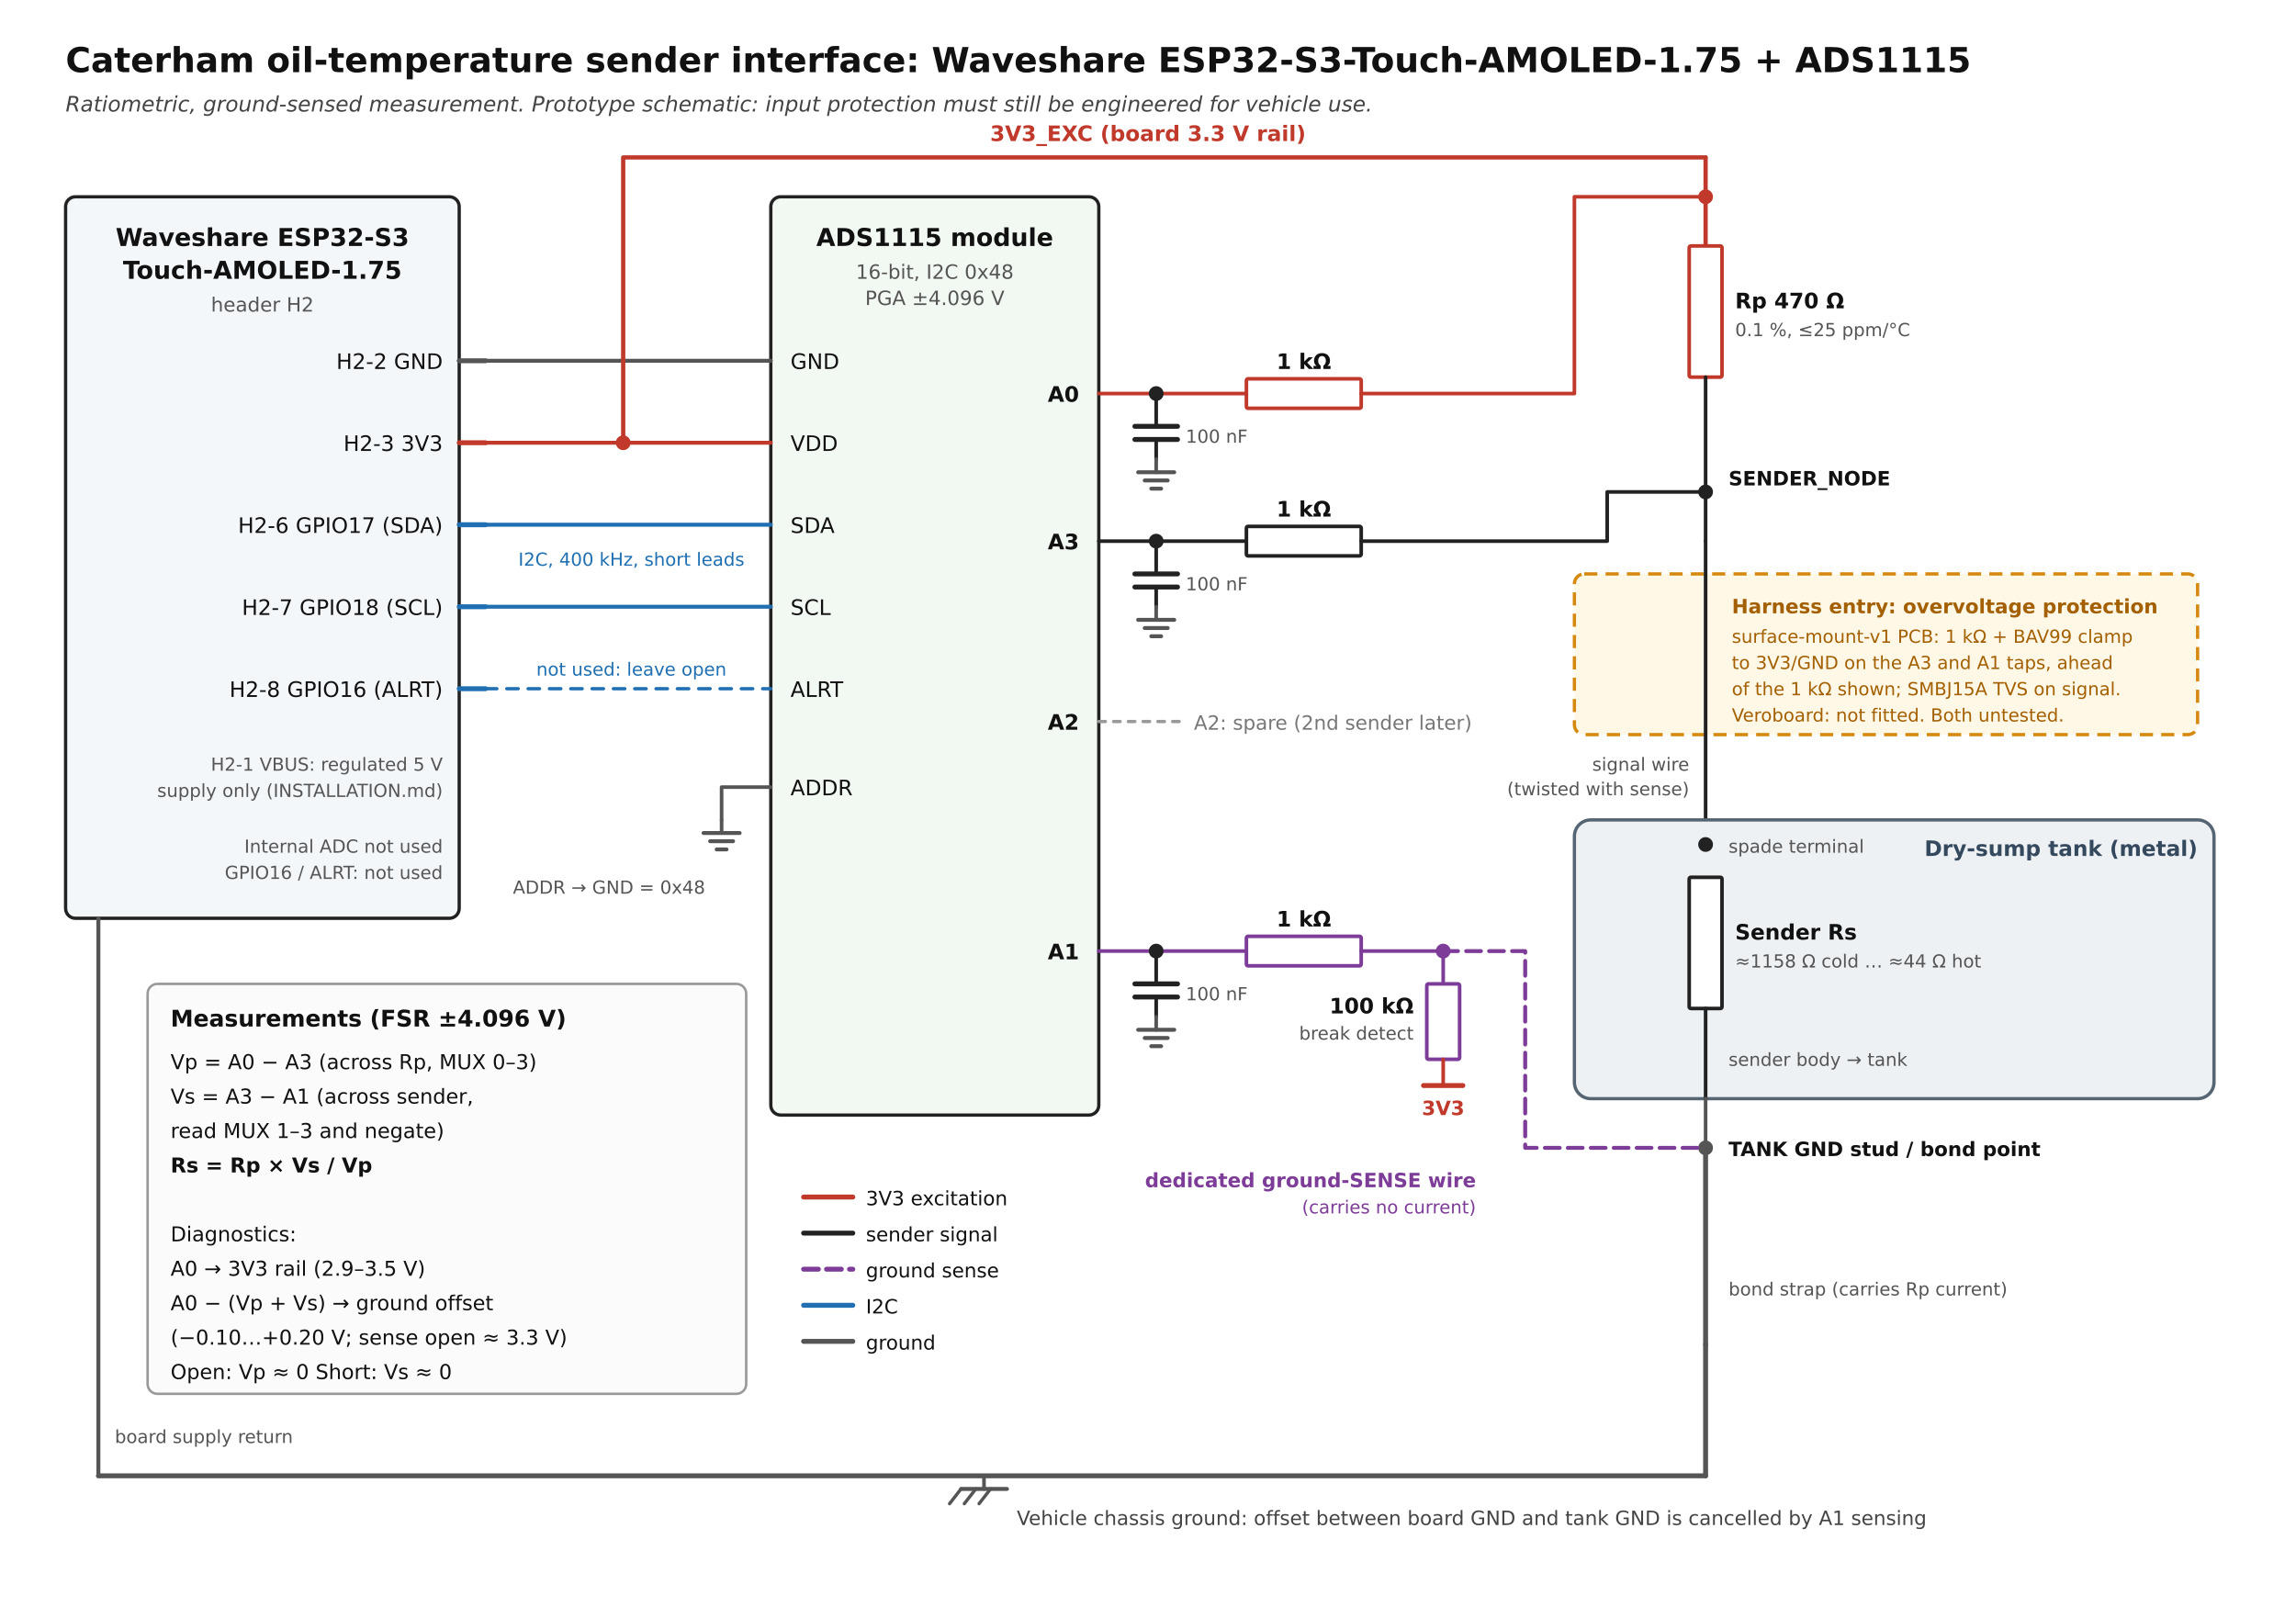
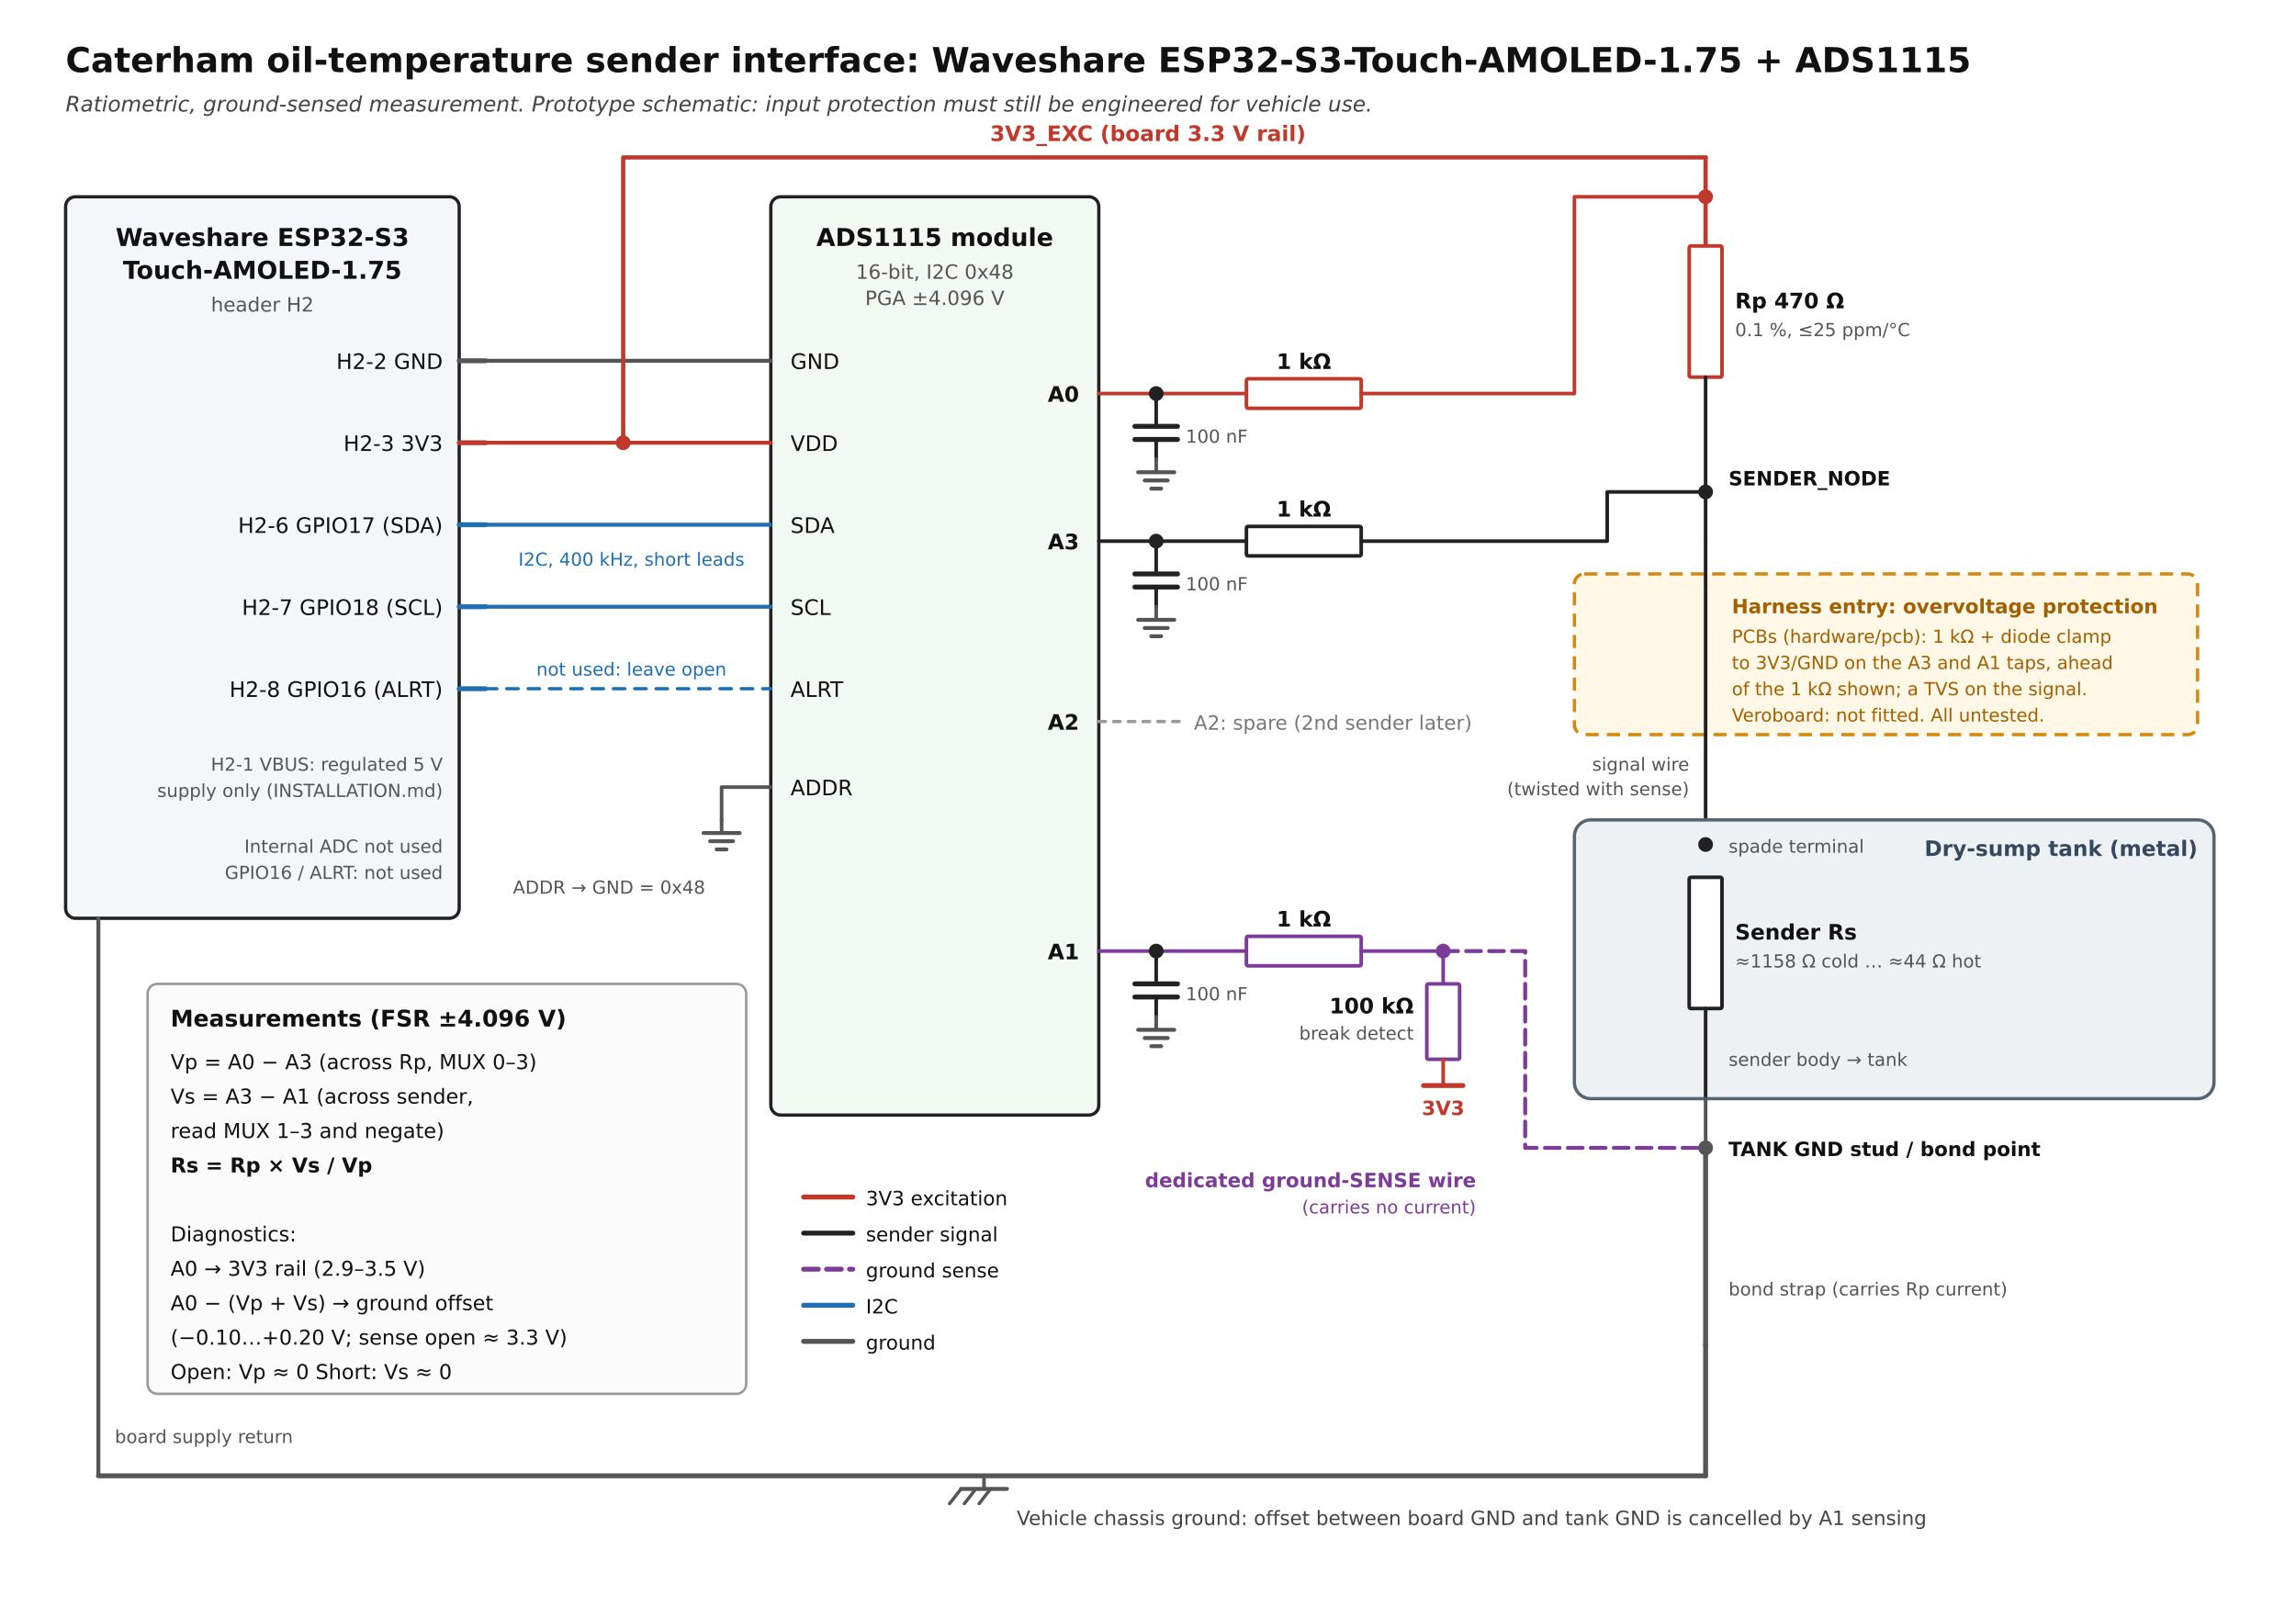
<svg xmlns="http://www.w3.org/2000/svg" width="1400" height="980" viewBox="0 0 1400 980">
  <rect x="0" y="0" width="1400" height="980" fill="#ffffff" />
  <text x="40" y="44" font-family="DejaVu Sans, Arial, Helvetica, sans-serif" font-size="21" text-anchor="start" font-weight="bold" fill="#111">Caterham oil-temperature sender interface: Waveshare ESP32-S3-Touch-AMOLED-1.75 + ADS1115</text>
  <text x="40" y="68" font-family="DejaVu Sans, Arial, Helvetica, sans-serif" font-size="13" text-anchor="start" font-weight="normal" fill="#444" font-style="italic">Ratiometric, ground-sensed measurement. Prototype schematic: input protection must still be engineered for vehicle use.</text>
  <rect x="40" y="120" width="240" height="440" rx="6" fill="#f4f7fa" stroke="#222" stroke-width="2" />
  <text x="160" y="150" font-family="DejaVu Sans, Arial, Helvetica, sans-serif" font-size="15" text-anchor="middle" font-weight="bold" fill="#111">Waveshare ESP32-S3</text>
  <text x="160" y="170" font-family="DejaVu Sans, Arial, Helvetica, sans-serif" font-size="15" text-anchor="middle" font-weight="bold" fill="#111">Touch-AMOLED-1.75</text>
  <text x="160" y="190" font-family="DejaVu Sans, Arial, Helvetica, sans-serif" font-size="12" text-anchor="middle" font-weight="normal" fill="#555">header H2</text>
  <text x="270" y="225" font-family="DejaVu Sans, Arial, Helvetica, sans-serif" font-size="13" text-anchor="end" font-weight="normal" fill="#111">H2-2  GND</text>
  <line x1="280" y1="220" x2="296" y2="220" stroke="#555555" stroke-width="3" stroke-linecap="round" />
  <text x="270" y="275" font-family="DejaVu Sans, Arial, Helvetica, sans-serif" font-size="13" text-anchor="end" font-weight="normal" fill="#111">H2-3  3V3</text>
  <line x1="280" y1="270" x2="296" y2="270" stroke="#c0392b" stroke-width="3" stroke-linecap="round" />
  <text x="270" y="325" font-family="DejaVu Sans, Arial, Helvetica, sans-serif" font-size="13" text-anchor="end" font-weight="normal" fill="#111">H2-6  GPIO17 (SDA)</text>
  <line x1="280" y1="320" x2="296" y2="320" stroke="#1f6fb2" stroke-width="3" stroke-linecap="round" />
  <text x="270" y="375" font-family="DejaVu Sans, Arial, Helvetica, sans-serif" font-size="13" text-anchor="end" font-weight="normal" fill="#111">H2-7  GPIO18 (SCL)</text>
  <line x1="280" y1="370" x2="296" y2="370" stroke="#1f6fb2" stroke-width="3" stroke-linecap="round" />
  <text x="270" y="425" font-family="DejaVu Sans, Arial, Helvetica, sans-serif" font-size="13" text-anchor="end" font-weight="normal" fill="#111">H2-8  GPIO16 (ALRT)</text>
  <line x1="280" y1="420" x2="296" y2="420" stroke="#1f6fb2" stroke-width="3" stroke-linecap="round" />
  <text x="270" y="470" font-family="DejaVu Sans, Arial, Helvetica, sans-serif" font-size="11" text-anchor="end" font-weight="normal" fill="#555">H2-1  VBUS: regulated 5 V</text>
  <text x="270" y="486" font-family="DejaVu Sans, Arial, Helvetica, sans-serif" font-size="11" text-anchor="end" font-weight="normal" fill="#555">supply only (INSTALLATION.md)</text>
  <text x="270" y="520" font-family="DejaVu Sans, Arial, Helvetica, sans-serif" font-size="11" text-anchor="end" font-weight="normal" fill="#555">Internal ADC not used</text>
  <text x="270" y="536" font-family="DejaVu Sans, Arial, Helvetica, sans-serif" font-size="11" text-anchor="end" font-weight="normal" fill="#555">GPIO16 / ALRT: not used</text>
  <rect x="470" y="120" width="200" height="560" rx="6" fill="#f2f8f2" stroke="#222" stroke-width="2" />
  <text x="570.0" y="150" font-family="DejaVu Sans, Arial, Helvetica, sans-serif" font-size="15" text-anchor="middle" font-weight="bold" fill="#111">ADS1115 module</text>
  <text x="570.0" y="170" font-family="DejaVu Sans, Arial, Helvetica, sans-serif" font-size="12" text-anchor="middle" font-weight="normal" fill="#555">16-bit, I2C 0x48</text>
  <text x="570.0" y="186" font-family="DejaVu Sans, Arial, Helvetica, sans-serif" font-size="12" text-anchor="middle" font-weight="normal" fill="#555">PGA ±4.096 V</text>
  <text x="482" y="225" font-family="DejaVu Sans, Arial, Helvetica, sans-serif" font-size="13" text-anchor="start" font-weight="normal" fill="#111">GND</text>
  <text x="482" y="275" font-family="DejaVu Sans, Arial, Helvetica, sans-serif" font-size="13" text-anchor="start" font-weight="normal" fill="#111">VDD</text>
  <text x="482" y="325" font-family="DejaVu Sans, Arial, Helvetica, sans-serif" font-size="13" text-anchor="start" font-weight="normal" fill="#111">SDA</text>
  <text x="482" y="375" font-family="DejaVu Sans, Arial, Helvetica, sans-serif" font-size="13" text-anchor="start" font-weight="normal" fill="#111">SCL</text>
  <text x="482" y="425" font-family="DejaVu Sans, Arial, Helvetica, sans-serif" font-size="13" text-anchor="start" font-weight="normal" fill="#111">ALRT</text>
  <text x="482" y="485" font-family="DejaVu Sans, Arial, Helvetica, sans-serif" font-size="13" text-anchor="start" font-weight="normal" fill="#111">ADDR</text>
  <text x="658" y="245" font-family="DejaVu Sans, Arial, Helvetica, sans-serif" font-size="13" text-anchor="end" font-weight="bold" fill="#111">A0</text>
  <text x="658" y="335" font-family="DejaVu Sans, Arial, Helvetica, sans-serif" font-size="13" text-anchor="end" font-weight="bold" fill="#111">A3</text>
  <text x="658" y="445" font-family="DejaVu Sans, Arial, Helvetica, sans-serif" font-size="13" text-anchor="end" font-weight="bold" fill="#111">A2</text>
  <text x="658" y="585" font-family="DejaVu Sans, Arial, Helvetica, sans-serif" font-size="13" text-anchor="end" font-weight="bold" fill="#111">A1</text>
  <line x1="296" y1="220" x2="470" y2="220" stroke="#555555" stroke-width="2.4" stroke-linecap="round" />
  <line x1="296" y1="270" x2="470" y2="270" stroke="#c0392b" stroke-width="2.4" stroke-linecap="round" />
  <line x1="296" y1="320" x2="470" y2="320" stroke="#1f6fb2" stroke-width="2.4" stroke-linecap="round" />
  <line x1="296" y1="370" x2="470" y2="370" stroke="#1f6fb2" stroke-width="2.4" stroke-linecap="round" />
  <line x1="296" y1="420" x2="470" y2="420" stroke="#1f6fb2" stroke-width="2.0" stroke-dasharray="7,6" stroke-linecap="round" />
  <text x="385" y="412" font-family="DejaVu Sans, Arial, Helvetica, sans-serif" font-size="11" text-anchor="middle" font-weight="normal" fill="#1f6fb2">not used: leave open</text>
  <text x="385" y="345" font-family="DejaVu Sans, Arial, Helvetica, sans-serif" font-size="11" text-anchor="middle" font-weight="normal" fill="#1f6fb2">I2C, 400 kHz, short leads</text>
  <polyline points="470,480 440,480 440,500" fill="none" stroke="#555555" stroke-width="2.2" stroke-linejoin="round" stroke-linecap="round" />
  <line x1="440" y1="500" x2="440" y2="508" stroke="#555555" stroke-width="2.2" stroke-linecap="round" />
  <line x1="429" y1="508" x2="451" y2="508" stroke="#555555" stroke-width="2.4" stroke-linecap="round" />
  <line x1="433" y1="513" x2="447" y2="513" stroke="#555555" stroke-width="2.4" stroke-linecap="round" />
  <line x1="437" y1="518" x2="443" y2="518" stroke="#555555" stroke-width="2.4" stroke-linecap="round" />
  <text x="430" y="545" font-family="DejaVu Sans, Arial, Helvetica, sans-serif" font-size="11" text-anchor="end" font-weight="normal" fill="#555">ADDR → GND = 0x48</text>
  <polyline points="60,560 60,900" fill="none" stroke="#555555" stroke-width="2.4" stroke-linejoin="round" stroke-linecap="round" />
  <circle cx="380" cy="270" r="4.5" fill="#c0392b" />
  <polyline points="380,270 380,96 1040,96" fill="none" stroke="#c0392b" stroke-width="2.6" stroke-linejoin="round" stroke-linecap="round" />
  <text x="700" y="86" font-family="DejaVu Sans, Arial, Helvetica, sans-serif" font-size="13" text-anchor="middle" font-weight="bold" fill="#c0392b">3V3_EXC (board 3.3 V rail)</text>
  <line x1="1040" y1="96" x2="1040" y2="150" stroke="#c0392b" stroke-width="2.6" stroke-linecap="round" />
  <circle cx="1040" cy="120" r="4.5" fill="#c0392b" />
  <rect x="1030" y="150" width="20" height="80" rx="1" fill="#fff" stroke="#c0392b" stroke-width="2.2" />
  <text x="1058" y="188.0" font-family="DejaVu Sans, Arial, Helvetica, sans-serif" font-size="13" text-anchor="start" font-weight="bold" fill="#111">Rp 470 Ω</text>
  <text x="1058" y="205.0" font-family="DejaVu Sans, Arial, Helvetica, sans-serif" font-size="11" text-anchor="start" font-weight="normal" fill="#555">0.1 %, ≤25 ppm/°C</text>
  <line x1="1040" y1="230" x2="1040" y2="330" stroke="#222222" stroke-width="2.2" stroke-linecap="round" />
  <circle cx="1040" cy="300" r="4.5" fill="#222222" />
  <text x="1054" y="296" font-family="DejaVu Sans, Arial, Helvetica, sans-serif" font-size="12" text-anchor="start" font-weight="bold" fill="#111">SENDER_NODE</text>
  <line x1="670" y1="240" x2="760" y2="240" stroke="#c0392b" stroke-width="2.2" stroke-linecap="round" />
  <line x1="705" y1="240" x2="705" y2="260" stroke="#222222" stroke-width="2.2" stroke-linecap="round" />
  <line x1="692" y1="260" x2="718" y2="260" stroke="#222222" stroke-width="3" stroke-linecap="round" />
  <line x1="692" y1="268" x2="718" y2="268" stroke="#222222" stroke-width="3" stroke-linecap="round" />
  <line x1="705" y1="268" x2="705" y2="280" stroke="#222222" stroke-width="2.2" stroke-linecap="round" />
  <line x1="705" y1="280" x2="705" y2="288" stroke="#555555" stroke-width="2.2" stroke-linecap="round" />
  <line x1="694" y1="288" x2="716" y2="288" stroke="#555555" stroke-width="2.4" stroke-linecap="round" />
  <line x1="698" y1="293" x2="712" y2="293" stroke="#555555" stroke-width="2.4" stroke-linecap="round" />
  <line x1="702" y1="298" x2="708" y2="298" stroke="#555555" stroke-width="2.4" stroke-linecap="round" />
  <text x="723" y="270" font-family="DejaVu Sans, Arial, Helvetica, sans-serif" font-size="11" text-anchor="start" font-weight="normal" fill="#555">100 nF</text>
  <circle cx="705" cy="240" r="4.5" fill="#222222" />
  <rect x="760" y="231" width="70" height="18" rx="1" fill="#fff" stroke="#c0392b" stroke-width="2.2" />
  <text x="795.0" y="225" font-family="DejaVu Sans, Arial, Helvetica, sans-serif" font-size="13" text-anchor="middle" font-weight="bold" fill="#111">1 kΩ</text>
  <polyline points="830,240 960,240 960,120 1040,120" fill="none" stroke="#c0392b" stroke-width="2.2" stroke-linejoin="round" stroke-linecap="round" />
  <line x1="670" y1="330" x2="760" y2="330" stroke="#222222" stroke-width="2.2" stroke-linecap="round" />
  <line x1="705" y1="330" x2="705" y2="350" stroke="#222222" stroke-width="2.2" stroke-linecap="round" />
  <line x1="692" y1="350" x2="718" y2="350" stroke="#222222" stroke-width="3" stroke-linecap="round" />
  <line x1="692" y1="358" x2="718" y2="358" stroke="#222222" stroke-width="3" stroke-linecap="round" />
  <line x1="705" y1="358" x2="705" y2="370" stroke="#222222" stroke-width="2.2" stroke-linecap="round" />
  <line x1="705" y1="370" x2="705" y2="378" stroke="#555555" stroke-width="2.2" stroke-linecap="round" />
  <line x1="694" y1="378" x2="716" y2="378" stroke="#555555" stroke-width="2.4" stroke-linecap="round" />
  <line x1="698" y1="383" x2="712" y2="383" stroke="#555555" stroke-width="2.4" stroke-linecap="round" />
  <line x1="702" y1="388" x2="708" y2="388" stroke="#555555" stroke-width="2.4" stroke-linecap="round" />
  <text x="723" y="360" font-family="DejaVu Sans, Arial, Helvetica, sans-serif" font-size="11" text-anchor="start" font-weight="normal" fill="#555">100 nF</text>
  <circle cx="705" cy="330" r="4.5" fill="#222222" />
  <rect x="760" y="321" width="70" height="18" rx="1" fill="#fff" stroke="#222222" stroke-width="2.2" />
  <text x="795.0" y="315" font-family="DejaVu Sans, Arial, Helvetica, sans-serif" font-size="13" text-anchor="middle" font-weight="bold" fill="#111">1 kΩ</text>
  <polyline points="830,330 980,330 980,300 1040,300" fill="none" stroke="#222222" stroke-width="2.2" stroke-linejoin="round" stroke-linecap="round" />
  <line x1="670" y1="440" x2="720" y2="440" stroke="#999" stroke-width="2" stroke-dasharray="4,5" stroke-linecap="round" />
  <text x="728" y="445" font-family="DejaVu Sans, Arial, Helvetica, sans-serif" font-size="12" text-anchor="start" font-weight="normal" fill="#777">A2: spare (2nd sender later)</text>
  <rect x="960" y="350" width="380" height="98" rx="6" fill="#fff8e6" stroke="#d68910" stroke-width="2" stroke-dasharray="8,5" />
  <text x="1056" y="374" font-family="DejaVu Sans, Arial, Helvetica, sans-serif" font-size="12" text-anchor="start" font-weight="bold" fill="#a35f00">Harness entry: overvoltage protection</text>
-   <text x="1056" y="392" font-family="DejaVu Sans, Arial, Helvetica, sans-serif" font-size="11" text-anchor="start" font-weight="normal" fill="#a35f00">surface-mount-v1 PCB: 1 kΩ + BAV99 clamp</text>
+   <text x="1056" y="392" font-family="DejaVu Sans, Arial, Helvetica, sans-serif" font-size="11" text-anchor="start" font-weight="normal" fill="#a35f00">PCBs (hardware/pcb): 1 kΩ + diode clamp</text>
  <text x="1056" y="408" font-family="DejaVu Sans, Arial, Helvetica, sans-serif" font-size="11" text-anchor="start" font-weight="normal" fill="#a35f00">to 3V3/GND on the A3 and A1 taps, ahead</text>
-   <text x="1056" y="424" font-family="DejaVu Sans, Arial, Helvetica, sans-serif" font-size="11" text-anchor="start" font-weight="normal" fill="#a35f00">of the 1 kΩ shown; SMBJ15A TVS on signal.</text>
-   <text x="1056" y="440" font-family="DejaVu Sans, Arial, Helvetica, sans-serif" font-size="11" text-anchor="start" font-weight="normal" fill="#a35f00">Veroboard: not fitted. Both untested.</text>
+   <text x="1056" y="424" font-family="DejaVu Sans, Arial, Helvetica, sans-serif" font-size="11" text-anchor="start" font-weight="normal" fill="#a35f00">of the 1 kΩ shown; a TVS on the signal.</text>
+   <text x="1056" y="440" font-family="DejaVu Sans, Arial, Helvetica, sans-serif" font-size="11" text-anchor="start" font-weight="normal" fill="#a35f00">Veroboard: not fitted. All untested.</text>
  <line x1="1040" y1="330" x2="1040" y2="500" stroke="#222222" stroke-width="2.2" stroke-linecap="round" />
  <text x="1030" y="470" font-family="DejaVu Sans, Arial, Helvetica, sans-serif" font-size="11" text-anchor="end" font-weight="normal" fill="#555">signal wire</text>
  <text x="1030" y="485" font-family="DejaVu Sans, Arial, Helvetica, sans-serif" font-size="11" text-anchor="end" font-weight="normal" fill="#555">(twisted with sense)</text>
  <rect x="960" y="500" width="390" height="170" rx="10" fill="#eef1f4" stroke="#566573" stroke-width="2" />
  <text x="1340" y="522" font-family="DejaVu Sans, Arial, Helvetica, sans-serif" font-size="13" text-anchor="end" font-weight="bold" fill="#34495e">Dry-sump tank (metal)</text>
  <circle cx="1040" cy="515" r="4.5" fill="#222222" />
  <text x="1054" y="520" font-family="DejaVu Sans, Arial, Helvetica, sans-serif" font-size="11" text-anchor="start" font-weight="normal" fill="#555">spade terminal</text>
  <rect x="1030" y="535" width="20" height="80" rx="1" fill="#fff" stroke="#222222" stroke-width="2.2" />
  <text x="1058" y="573.0" font-family="DejaVu Sans, Arial, Helvetica, sans-serif" font-size="13" text-anchor="start" font-weight="bold" fill="#111">Sender Rs</text>
  <text x="1058" y="590.0" font-family="DejaVu Sans, Arial, Helvetica, sans-serif" font-size="11" text-anchor="start" font-weight="normal" fill="#555">≈1158 Ω cold … ≈44 Ω hot</text>
  <line x1="1040" y1="615" x2="1040" y2="670" stroke="#222222" stroke-width="2.2" stroke-linecap="round" />
  <text x="1054" y="650" font-family="DejaVu Sans, Arial, Helvetica, sans-serif" font-size="11" text-anchor="start" font-weight="normal" fill="#555">sender body → tank</text>
  <circle cx="1040" cy="700" r="4.5" fill="#555555" />
  <line x1="1040" y1="670" x2="1040" y2="700" stroke="#555555" stroke-width="2.2" stroke-linecap="round" />
  <text x="1054" y="705" font-family="DejaVu Sans, Arial, Helvetica, sans-serif" font-size="12" text-anchor="start" font-weight="bold" fill="#111">TANK GND stud / bond point</text>
  <line x1="670" y1="580" x2="760" y2="580" stroke="#7d3c98" stroke-width="2.2" stroke-linecap="round" />
  <line x1="705" y1="580" x2="705" y2="600" stroke="#222222" stroke-width="2.2" stroke-linecap="round" />
  <line x1="692" y1="600" x2="718" y2="600" stroke="#222222" stroke-width="3" stroke-linecap="round" />
  <line x1="692" y1="608" x2="718" y2="608" stroke="#222222" stroke-width="3" stroke-linecap="round" />
  <line x1="705" y1="608" x2="705" y2="620" stroke="#222222" stroke-width="2.2" stroke-linecap="round" />
  <line x1="705" y1="620" x2="705" y2="628" stroke="#555555" stroke-width="2.2" stroke-linecap="round" />
  <line x1="694" y1="628" x2="716" y2="628" stroke="#555555" stroke-width="2.4" stroke-linecap="round" />
  <line x1="698" y1="633" x2="712" y2="633" stroke="#555555" stroke-width="2.4" stroke-linecap="round" />
  <line x1="702" y1="638" x2="708" y2="638" stroke="#555555" stroke-width="2.4" stroke-linecap="round" />
  <text x="723" y="610" font-family="DejaVu Sans, Arial, Helvetica, sans-serif" font-size="11" text-anchor="start" font-weight="normal" fill="#555">100 nF</text>
  <circle cx="705" cy="580" r="4.5" fill="#222222" />
  <rect x="760" y="571" width="70" height="18" rx="1" fill="#fff" stroke="#7d3c98" stroke-width="2.2" />
  <text x="795.0" y="565" font-family="DejaVu Sans, Arial, Helvetica, sans-serif" font-size="13" text-anchor="middle" font-weight="bold" fill="#111">1 kΩ</text>
  <line x1="830" y1="580" x2="880" y2="580" stroke="#7d3c98" stroke-width="2.2" stroke-linecap="round" />
  <polyline points="880,580 930,580 930,700 1040,700" fill="none" stroke="#7d3c98" stroke-width="2.4" stroke-dasharray="9,5" stroke-linejoin="round" stroke-linecap="round" />
  <text x="900" y="724" font-family="DejaVu Sans, Arial, Helvetica, sans-serif" font-size="12" text-anchor="end" font-weight="bold" fill="#7d3c98">dedicated ground-SENSE wire</text>
  <text x="900" y="740" font-family="DejaVu Sans, Arial, Helvetica, sans-serif" font-size="11" text-anchor="end" font-weight="normal" fill="#7d3c98">(carries no current)</text>
  <circle cx="880" cy="580" r="4.5" fill="#7d3c98" />
  <line x1="880" y1="580" x2="880" y2="600" stroke="#7d3c98" stroke-width="2.2" stroke-linecap="round" />
  <rect x="870" y="600" width="20" height="46" rx="1" fill="#fff" stroke="#7d3c98" stroke-width="2.2" />
  <line x1="880" y1="646" x2="880" y2="662" stroke="#c0392b" stroke-width="2.2" stroke-linecap="round" />
  <line x1="868" y1="662" x2="892" y2="662" stroke="#c0392b" stroke-width="3" stroke-linecap="round" />
  <text x="880" y="680" font-family="DejaVu Sans, Arial, Helvetica, sans-serif" font-size="12" text-anchor="middle" font-weight="bold" fill="#c0392b">3V3</text>
  <text x="862" y="618" font-family="DejaVu Sans, Arial, Helvetica, sans-serif" font-size="13" text-anchor="end" font-weight="bold" fill="#111">100 kΩ</text>
  <text x="862" y="634" font-family="DejaVu Sans, Arial, Helvetica, sans-serif" font-size="11" text-anchor="end" font-weight="normal" fill="#555">break detect</text>
  <line x1="1040" y1="700" x2="1040" y2="820" stroke="#555555" stroke-width="3" stroke-linecap="round" />
  <text x="1054" y="790" font-family="DejaVu Sans, Arial, Helvetica, sans-serif" font-size="11" text-anchor="start" font-weight="normal" fill="#555">bond strap (carries Rp current)</text>
  <polyline points="60,900 1040,900" fill="none" stroke="#555555" stroke-width="3" stroke-linejoin="round" stroke-linecap="round" />
  <line x1="1040" y1="820" x2="1040" y2="900" stroke="#555555" stroke-width="3" stroke-linecap="round" />
  <line x1="600" y1="900" x2="600" y2="908" stroke="#555555" stroke-width="2.2" stroke-linecap="round" />
  <line x1="586" y1="908" x2="614" y2="908" stroke="#555555" stroke-width="2.4" stroke-linecap="round" />
  <line x1="586" y1="908" x2="579" y2="917" stroke="#555555" stroke-width="2" stroke-linecap="round" />
  <line x1="595" y1="908" x2="588" y2="917" stroke="#555555" stroke-width="2" stroke-linecap="round" />
  <line x1="604" y1="908" x2="597" y2="917" stroke="#555555" stroke-width="2" stroke-linecap="round" />
  <text x="620" y="930" font-family="DejaVu Sans, Arial, Helvetica, sans-serif" font-size="12" text-anchor="start" font-weight="normal" fill="#444">Vehicle chassis ground: offset between board GND and tank GND is cancelled by A1 sensing</text>
  <text x="70" y="880" font-family="DejaVu Sans, Arial, Helvetica, sans-serif" font-size="11" text-anchor="start" font-weight="normal" fill="#555">board supply return</text>
  <rect x="90" y="600" width="365" height="250" rx="6" fill="#fbfbfb" stroke="#999" stroke-width="1.5" />
  <text x="104" y="626" font-family="DejaVu Sans, Arial, Helvetica, sans-serif" font-size="14" text-anchor="start" font-weight="bold" fill="#111">Measurements (FSR ±4.096 V)</text>
  <text x="104" y="652" font-family="DejaVu Sans, Arial, Helvetica, sans-serif" font-size="12.5" text-anchor="start" font-weight="normal" fill="#111">Vp = A0 − A3   (across Rp, MUX 0–3)</text>
  <text x="104" y="673" font-family="DejaVu Sans, Arial, Helvetica, sans-serif" font-size="12.5" text-anchor="start" font-weight="normal" fill="#111">Vs = A3 − A1   (across sender,</text>
  <text x="104" y="694" font-family="DejaVu Sans, Arial, Helvetica, sans-serif" font-size="12.5" text-anchor="start" font-weight="normal" fill="#111">      read MUX 1–3 and negate)</text>
  <text x="104" y="715" font-family="DejaVu Sans, Arial, Helvetica, sans-serif" font-size="12.5" text-anchor="start" font-weight="bold" fill="#111">Rs = Rp × Vs / Vp</text>
  <text x="104" y="736" font-family="DejaVu Sans, Arial, Helvetica, sans-serif" font-size="12.5" text-anchor="start" font-weight="normal" fill="#111" />
  <text x="104" y="757" font-family="DejaVu Sans, Arial, Helvetica, sans-serif" font-size="12.5" text-anchor="start" font-weight="normal" fill="#111">Diagnostics:</text>
  <text x="104" y="778" font-family="DejaVu Sans, Arial, Helvetica, sans-serif" font-size="12.5" text-anchor="start" font-weight="normal" fill="#111">A0 → 3V3 rail (2.9–3.5 V)</text>
  <text x="104" y="799" font-family="DejaVu Sans, Arial, Helvetica, sans-serif" font-size="12.5" text-anchor="start" font-weight="normal" fill="#111">A0 − (Vp + Vs) → ground offset</text>
  <text x="104" y="820" font-family="DejaVu Sans, Arial, Helvetica, sans-serif" font-size="12.5" text-anchor="start" font-weight="normal" fill="#111">   (−0.10…+0.20 V; sense open ≈ 3.3 V)</text>
  <text x="104" y="841" font-family="DejaVu Sans, Arial, Helvetica, sans-serif" font-size="12.5" text-anchor="start" font-weight="normal" fill="#111">Open: Vp ≈ 0     Short: Vs ≈ 0</text>
  <line x1="490" y1="730" x2="520" y2="730" stroke="#c0392b" stroke-width="3" stroke-linecap="round" />
  <text x="528" y="735" font-family="DejaVu Sans, Arial, Helvetica, sans-serif" font-size="12" text-anchor="start" font-weight="normal" fill="#111">3V3 excitation</text>
  <line x1="490" y1="752" x2="520" y2="752" stroke="#222222" stroke-width="3" stroke-linecap="round" />
  <text x="528" y="757" font-family="DejaVu Sans, Arial, Helvetica, sans-serif" font-size="12" text-anchor="start" font-weight="normal" fill="#111">sender signal</text>
  <line x1="490" y1="774" x2="520" y2="774" stroke="#7d3c98" stroke-width="3" stroke-dasharray="9,5" stroke-linecap="round" />
  <text x="528" y="779" font-family="DejaVu Sans, Arial, Helvetica, sans-serif" font-size="12" text-anchor="start" font-weight="normal" fill="#111">ground sense</text>
  <line x1="490" y1="796" x2="520" y2="796" stroke="#1f6fb2" stroke-width="3" stroke-linecap="round" />
  <text x="528" y="801" font-family="DejaVu Sans, Arial, Helvetica, sans-serif" font-size="12" text-anchor="start" font-weight="normal" fill="#111">I2C</text>
  <line x1="490" y1="818" x2="520" y2="818" stroke="#555555" stroke-width="3" stroke-linecap="round" />
  <text x="528" y="823" font-family="DejaVu Sans, Arial, Helvetica, sans-serif" font-size="12" text-anchor="start" font-weight="normal" fill="#111">ground</text>
</svg>
